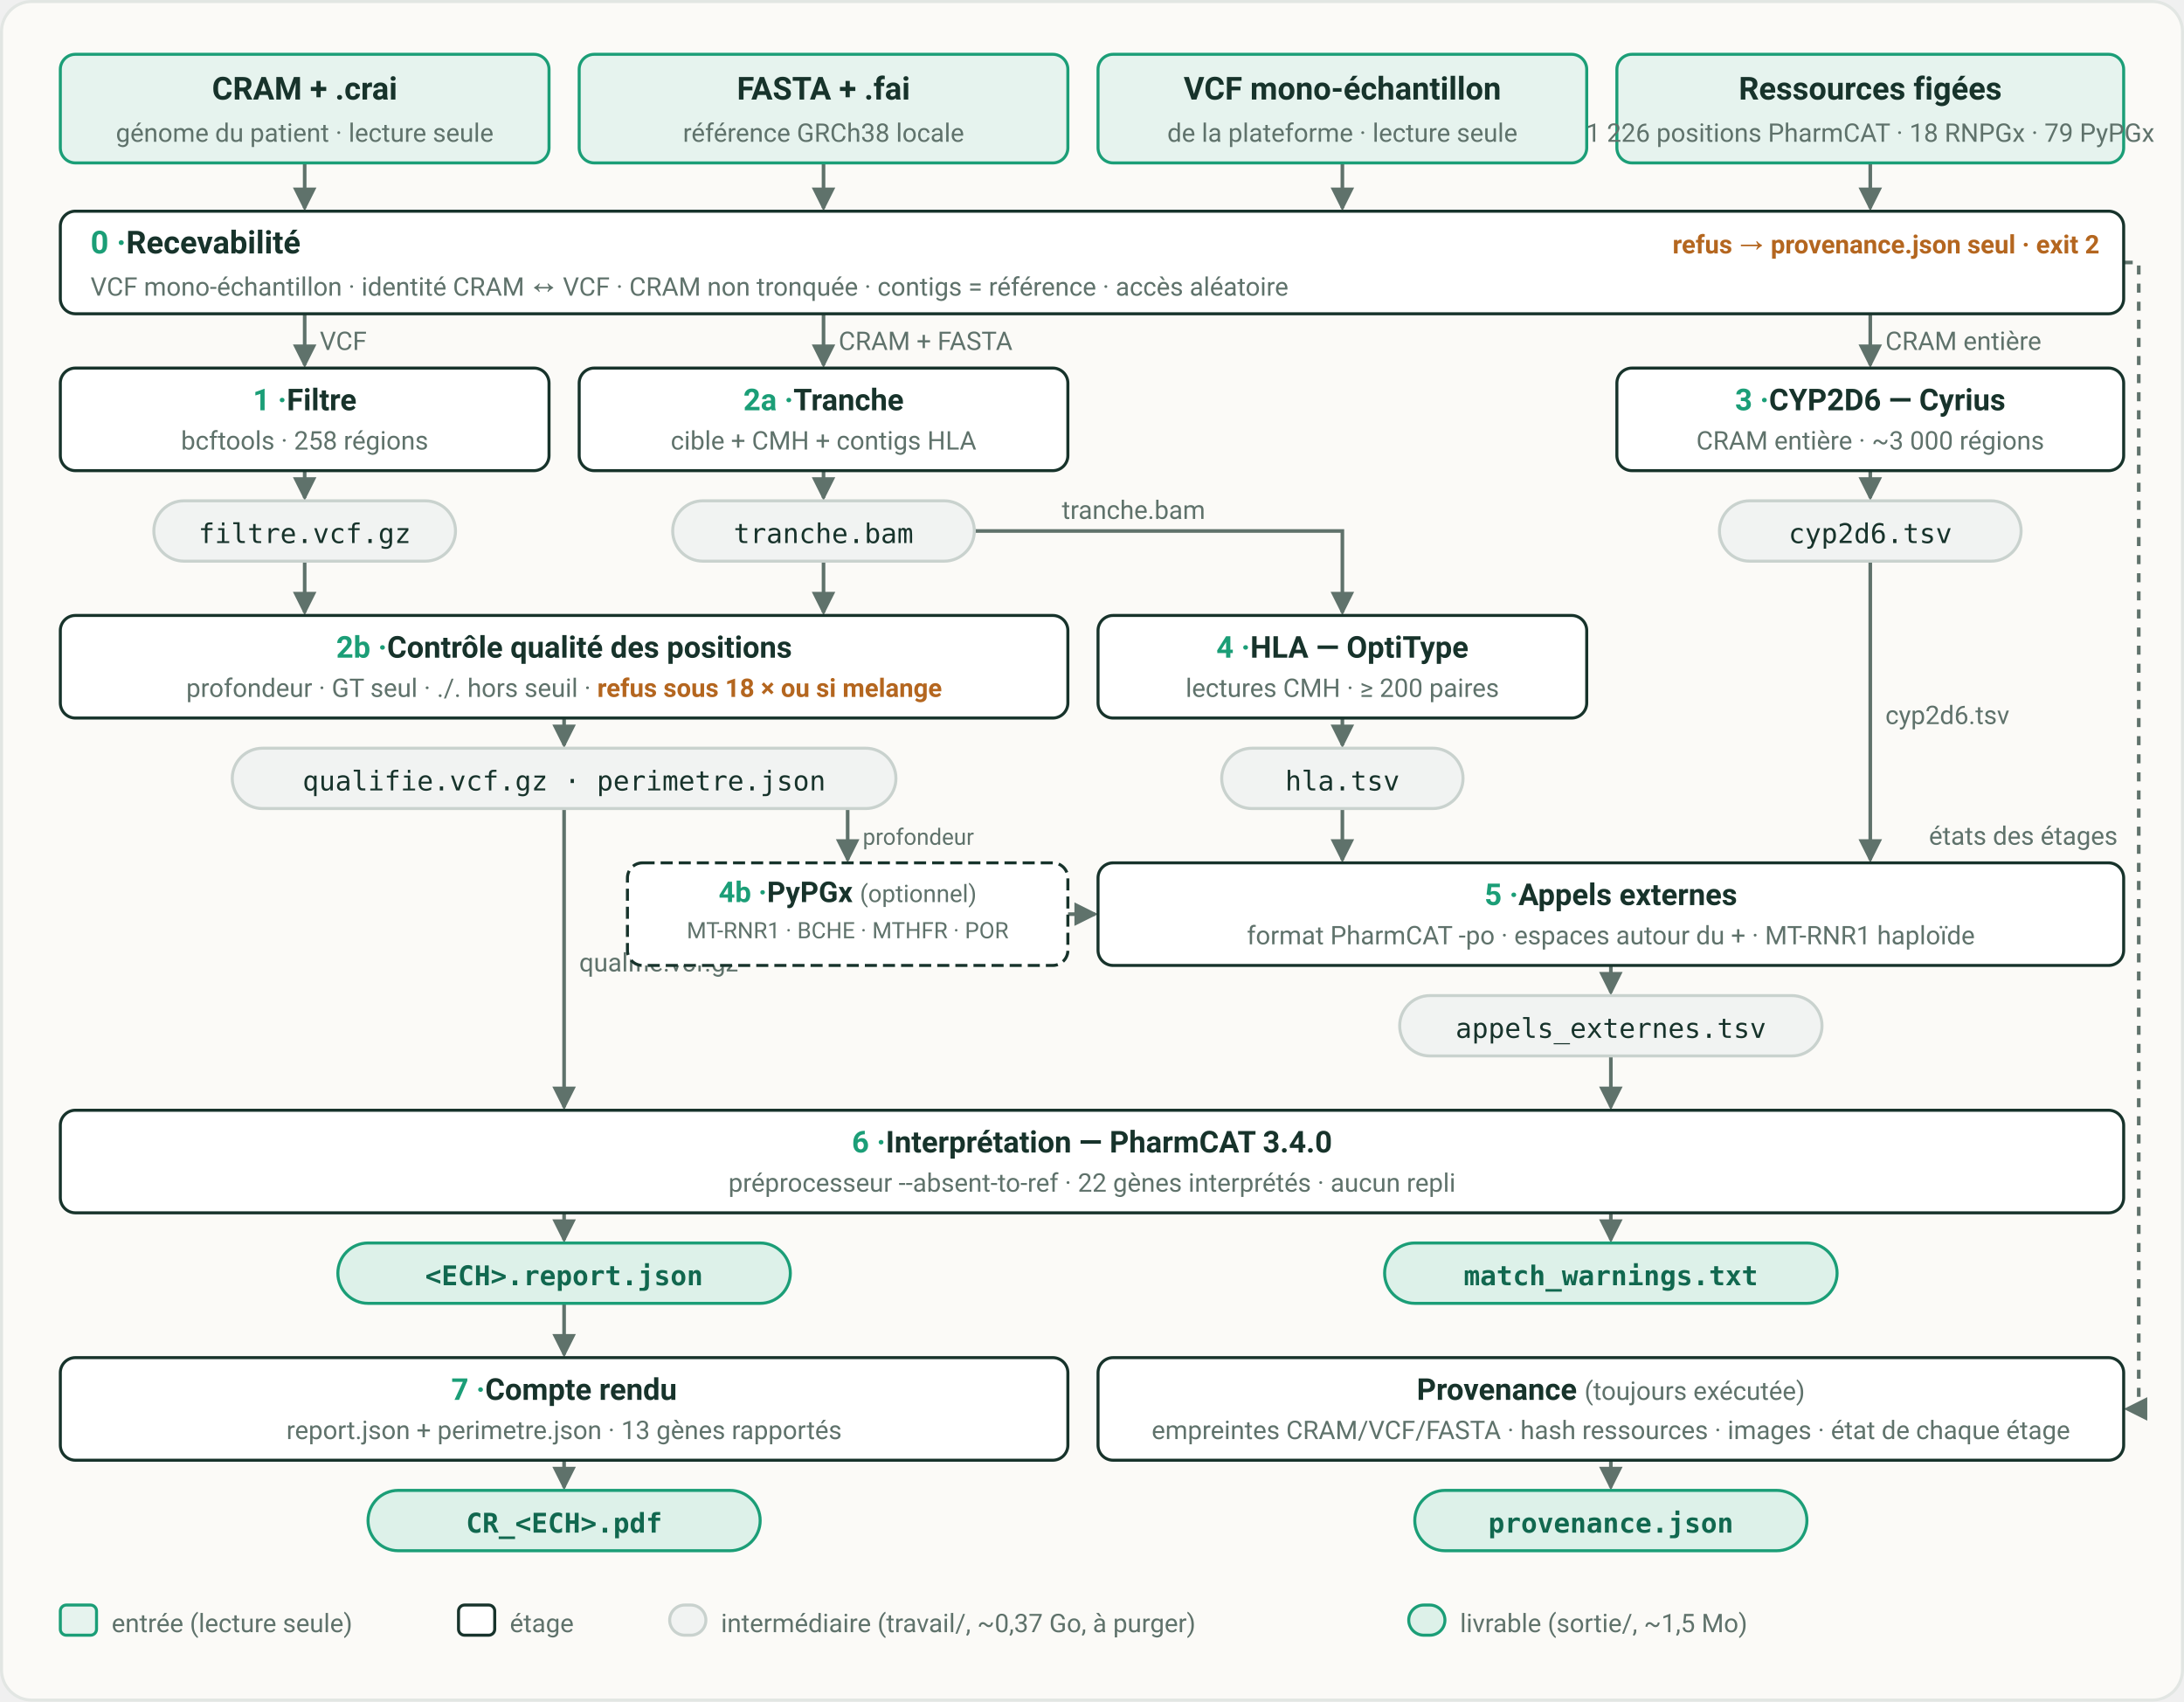
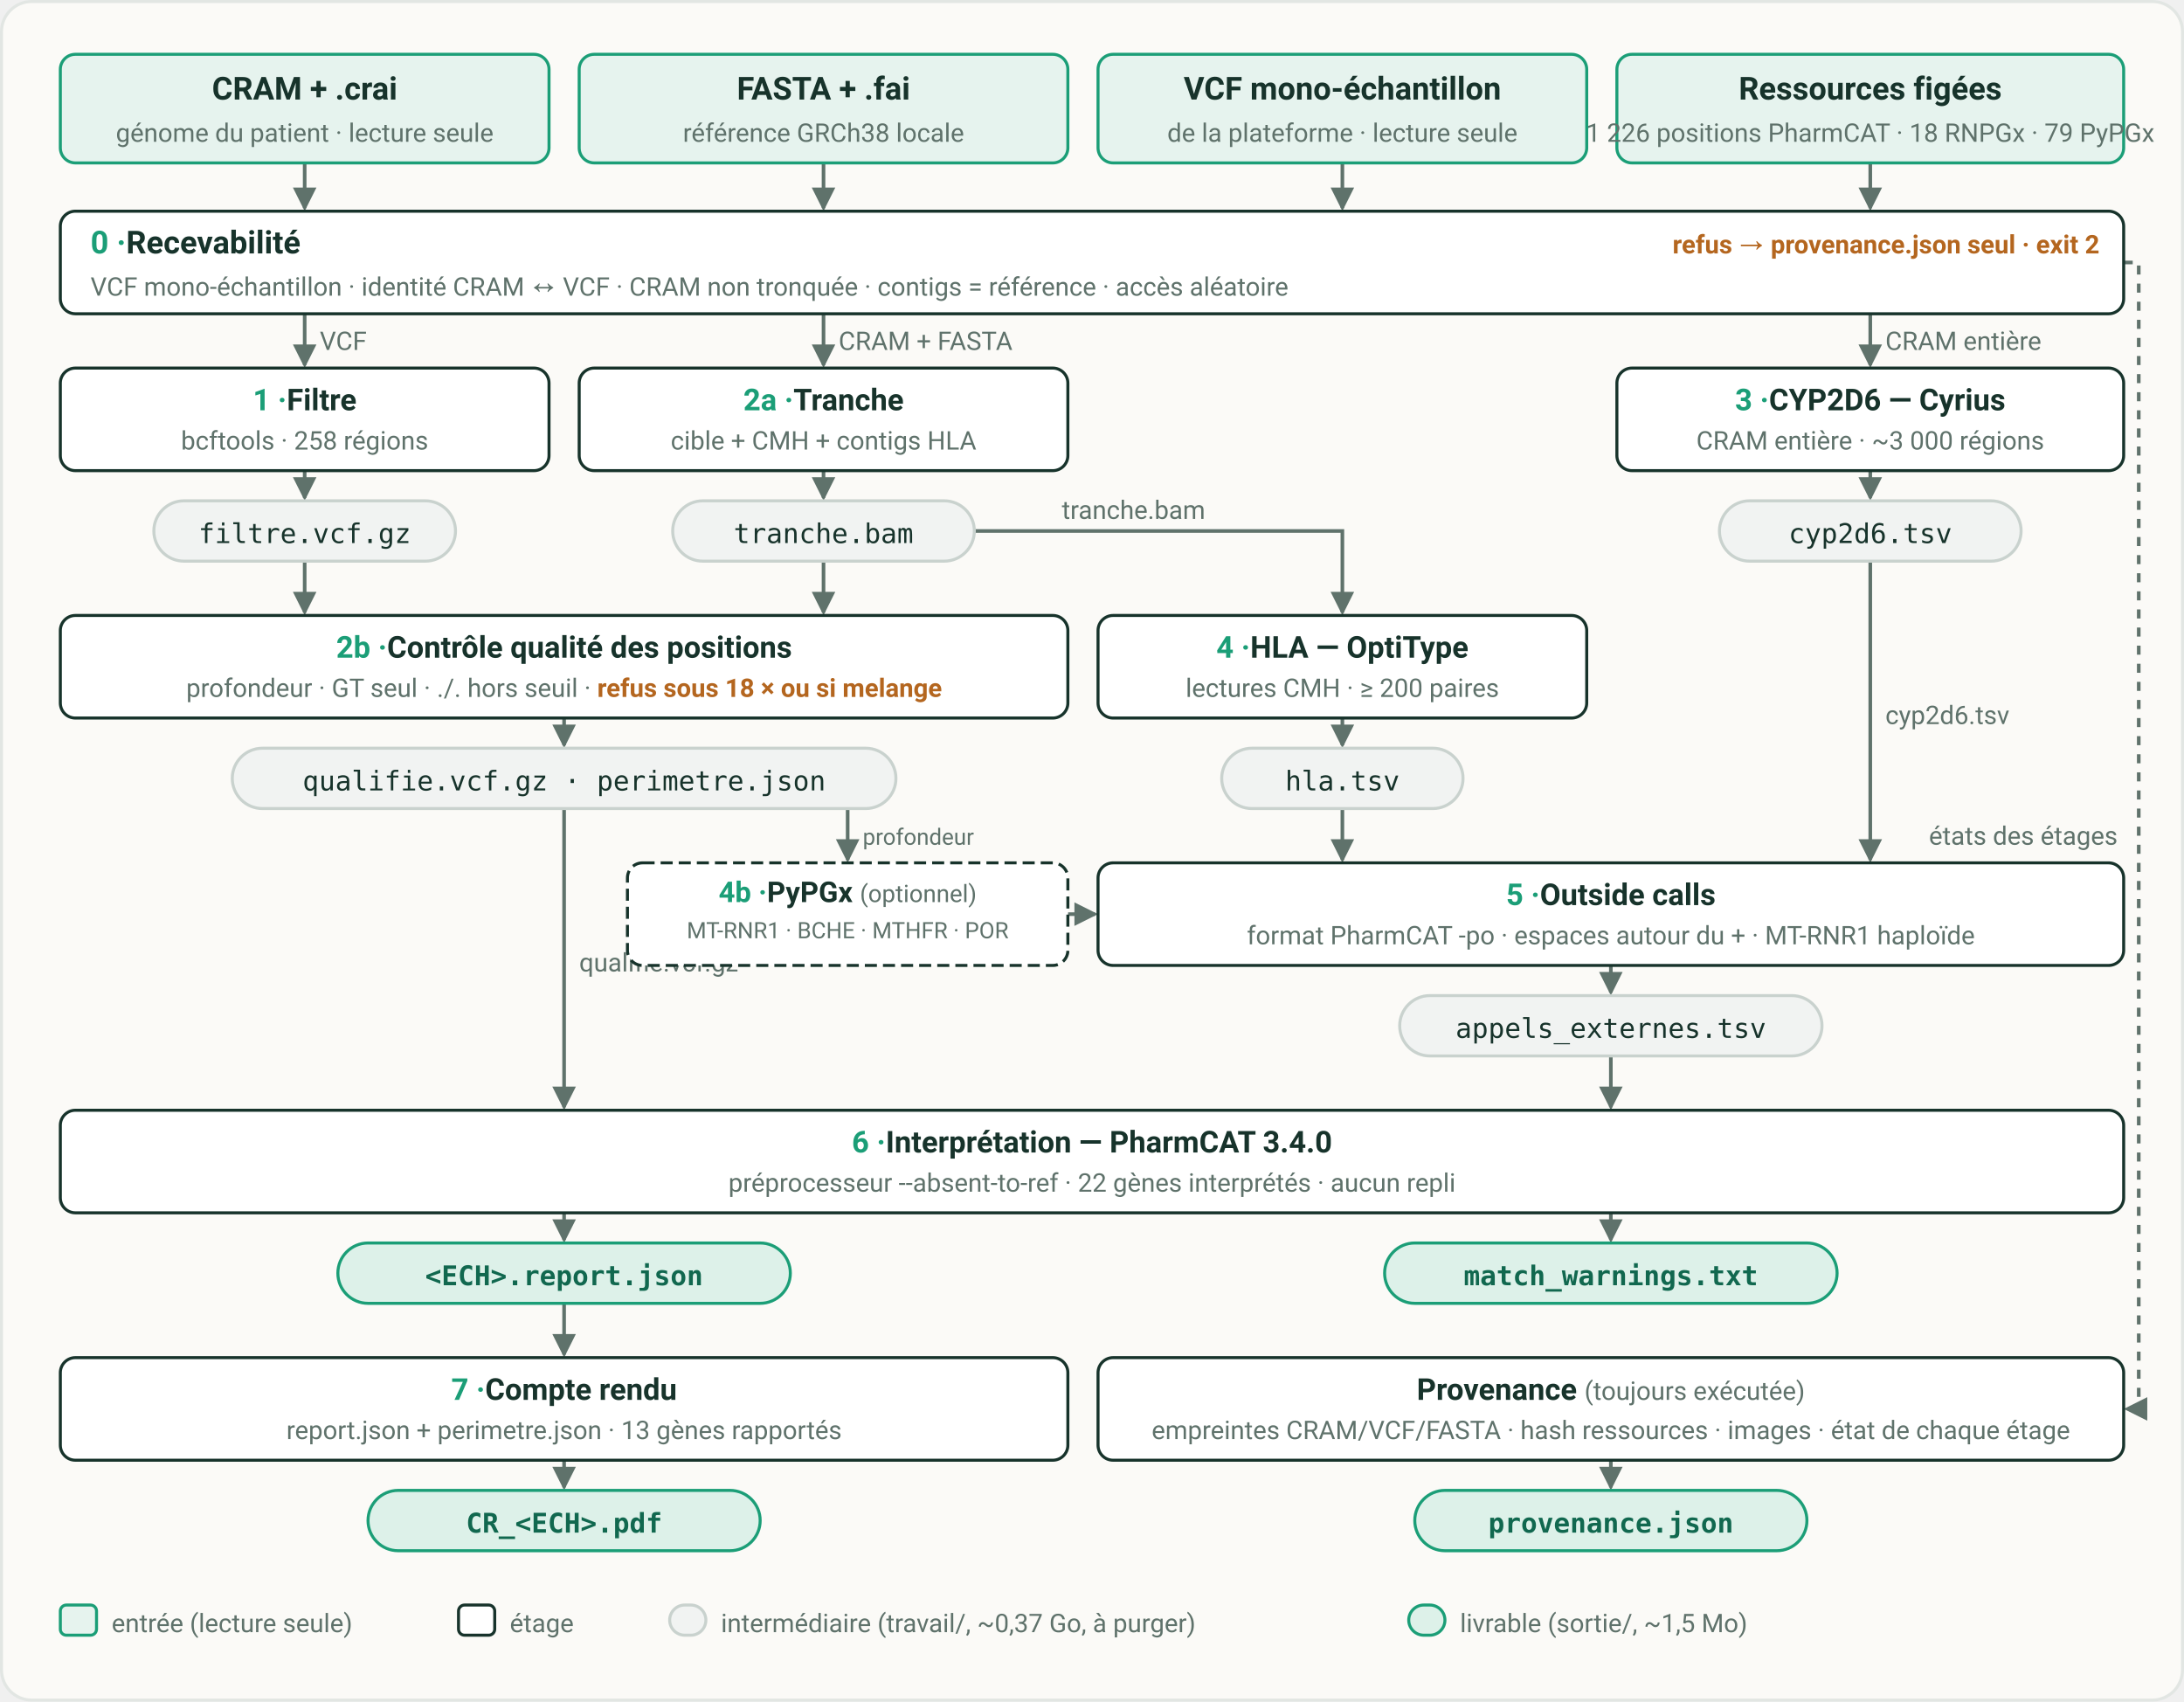
<svg xmlns="http://www.w3.org/2000/svg" viewBox="0 0 724 564" width="724" height="564" font-family="Segoe UI, -apple-system, Roboto, Helvetica, Arial, sans-serif" role="img" aria-label="Flux de fichiers du module PGx, de la CRAM au compte rendu">
  <rect x="0.5" y="0.5" width="723" height="563" rx="10" fill="#FBFAF7" stroke="#E2E6E3" />
  <g transform="translate(12,12)">
    <defs>
      <marker id="ar" viewBox="0 0 8 8" refX="7" refY="4" markerWidth="6.5" markerHeight="6.5" orient="auto-start-reverse">
        <path d="M0,0 L8,4 L0,8 z" fill="#5F726B" />
      </marker>
    </defs>
    <g stroke="#5F726B" stroke-width="1.2" fill="none">
      <line x1="89" y1="42" x2="89" y2="57" marker-end="url(#ar)" />
      <line x1="261" y1="42" x2="261" y2="57" marker-end="url(#ar)" />
      <line x1="433" y1="42" x2="433" y2="57" marker-end="url(#ar)" />
      <line x1="608" y1="42" x2="608" y2="57" marker-end="url(#ar)" />
      <line x1="89" y1="92" x2="89" y2="109" marker-end="url(#ar)" />
      <line x1="261" y1="92" x2="261" y2="109" marker-end="url(#ar)" />
      <line x1="608" y1="92" x2="608" y2="109" marker-end="url(#ar)" />
      <line x1="89" y1="144" x2="89" y2="153" marker-end="url(#ar)" />
      <line x1="261" y1="144" x2="261" y2="153" marker-end="url(#ar)" />
      <line x1="608" y1="144" x2="608" y2="153" marker-end="url(#ar)" />
      <line x1="89" y1="174" x2="89" y2="191" marker-end="url(#ar)" />
      <line x1="261" y1="174" x2="261" y2="191" marker-end="url(#ar)" />
      <polyline points="311,164 433,164 433,191" marker-end="url(#ar)" />
      <line x1="175" y1="226" x2="175" y2="235" marker-end="url(#ar)" />
      <line x1="433" y1="226" x2="433" y2="235" marker-end="url(#ar)" />
      <line x1="433" y1="256" x2="433" y2="273" marker-end="url(#ar)" />
      <line x1="269" y1="256" x2="269" y2="273" marker-end="url(#ar)" />
      <line x1="342" y1="291" x2="351" y2="291" marker-end="url(#ar)" />
      <line x1="608" y1="174" x2="608" y2="273" marker-end="url(#ar)" />
      <line x1="522" y1="308" x2="522" y2="317" marker-end="url(#ar)" />
      <line x1="175" y1="256" x2="175" y2="355" marker-end="url(#ar)" />
      <line x1="522" y1="338" x2="522" y2="355" marker-end="url(#ar)" />
      <line x1="175" y1="390" x2="175" y2="399" marker-end="url(#ar)" />
      <line x1="522" y1="390" x2="522" y2="399" marker-end="url(#ar)" />
      <line x1="175" y1="420" x2="175" y2="437" marker-end="url(#ar)" />
      <line x1="175" y1="472" x2="175" y2="481" marker-end="url(#ar)" />
      <line x1="522" y1="472" x2="522" y2="481" marker-end="url(#ar)" />
      <polyline points="692,75 697,75 697,455 693,455" stroke-dasharray="3 3" marker-end="url(#ar)" />
    </g>
    <g font-size="8.5" fill="#5F726B">
      <text x="94" y="104">VCF</text>
      <text x="266" y="104">CRAM + FASTA</text>
      <text x="613" y="104">CRAM entière</text>
      <text x="340" y="160">tranche.bam</text>
      <text x="613" y="228">cyp2d6.tsv</text>
      <text x="274" y="268" font-size="7.5">profondeur</text>
      <text x="180" y="310">qualifie.vcf.gz</text>
      <text x="690" y="268" text-anchor="end">états des étages</text>
    </g>
    <g font-size="10.5" fill="#17332B">
      <rect x="8" y="6" width="162" height="36" rx="5" fill="#E6F3EE" stroke="#1B9E77" />
      <text x="89" y="21" text-anchor="middle" font-weight="700">CRAM + .crai</text>
      <text x="89" y="35" text-anchor="middle" font-size="8.5" fill="#5F726B">génome du patient · lecture seule</text>
      <rect x="180" y="6" width="162" height="36" rx="5" fill="#E6F3EE" stroke="#1B9E77" />
      <text x="261" y="21" text-anchor="middle" font-weight="700">FASTA + .fai</text>
      <text x="261" y="35" text-anchor="middle" font-size="8.5" fill="#5F726B">référence GRCh38 locale</text>
      <rect x="352" y="6" width="162" height="36" rx="5" fill="#E6F3EE" stroke="#1B9E77" />
      <text x="433" y="21" text-anchor="middle" font-weight="700">VCF mono-échantillon</text>
      <text x="433" y="35" text-anchor="middle" font-size="8.5" fill="#5F726B">de la plateforme · lecture seule</text>
      <rect x="524" y="6" width="168" height="36" rx="5" fill="#E6F3EE" stroke="#1B9E77" />
      <text x="608" y="21" text-anchor="middle" font-weight="700">Ressources figées</text>
      <text x="608" y="35" text-anchor="middle" font-size="8.5" fill="#5F726B">1 226 positions PharmCAT · 18 RNPGx · 79 PyPGx</text>
    </g>
    <rect x="8" y="58" width="684" height="34" rx="5" fill="#fff" stroke="#17332B" />
    <text x="18" y="72" font-size="10.5" font-weight="700" fill="#17332B">
      <tspan fill="#1B9E77">0 · </tspan>Recevabilité</text>
    <text x="18" y="86" font-size="8.5" fill="#5F726B">VCF mono-échantillon · identité CRAM ↔ VCF · CRAM non tronquée · contigs = référence · accès aléatoire</text>
    <text x="684" y="72" font-size="8.5" font-weight="700" fill="#B4661F" text-anchor="end">refus → provenance.json seul · exit 2</text>
    <g font-size="10" fill="#17332B">
      <rect x="8" y="110" width="162" height="34" rx="5" fill="#fff" stroke="#17332B" />
      <text x="89" y="124" text-anchor="middle" font-weight="700">
        <tspan fill="#1B9E77">1 · </tspan>Filtre</text>
      <text x="89" y="137" text-anchor="middle" font-size="8.5" fill="#5F726B">bcftools · 258 régions</text>
      <rect x="180" y="110" width="162" height="34" rx="5" fill="#fff" stroke="#17332B" />
      <text x="261" y="124" text-anchor="middle" font-weight="700">
        <tspan fill="#1B9E77">2a · </tspan>Tranche</text>
      <text x="261" y="137" text-anchor="middle" font-size="8.5" fill="#5F726B">cible + CMH + contigs HLA</text>
      <rect x="524" y="110" width="168" height="34" rx="5" fill="#fff" stroke="#17332B" />
      <text x="608" y="124" text-anchor="middle" font-weight="700">
        <tspan fill="#1B9E77">3 · </tspan>CYP2D6 — Cyrius</text>
      <text x="608" y="137" text-anchor="middle" font-size="8.5" fill="#5F726B">CRAM entière · ~3 000 régions</text>
      <rect x="8" y="192" width="334" height="34" rx="5" fill="#fff" stroke="#17332B" />
      <text x="175" y="206" text-anchor="middle" font-weight="700">
        <tspan fill="#1B9E77">2b · </tspan>Contrôle qualité des positions</text>
      <text x="175" y="219" text-anchor="middle" font-size="8.5" fill="#5F726B">profondeur · GT seul · ./. hors seuil · <tspan font-weight="700" fill="#B4661F">refus sous 18 × ou si melange</tspan>
      </text>
      <rect x="352" y="192" width="162" height="34" rx="5" fill="#fff" stroke="#17332B" />
      <text x="433" y="206" text-anchor="middle" font-weight="700">
        <tspan fill="#1B9E77">4 · </tspan>HLA — OptiType</text>
      <text x="433" y="219" text-anchor="middle" font-size="8.5" fill="#5F726B">lectures CMH · ≥ 200 paires</text>
      <rect x="196" y="274" width="146" height="34" rx="5" fill="#fff" stroke="#17332B" stroke-dasharray="4 2" />
      <text x="269" y="287" text-anchor="middle" font-weight="700" font-size="9.5">
        <tspan fill="#1B9E77">4b · </tspan>PyPGx <tspan font-weight="400" font-size="8" fill="#5F726B">(optionnel)</tspan>
      </text>
      <text x="269" y="299" text-anchor="middle" font-size="7.5" fill="#5F726B">MT-RNR1 · BCHE · MTHFR · POR</text>
      <rect x="352" y="274" width="340" height="34" rx="5" fill="#fff" stroke="#17332B" />
      <text x="522" y="288" text-anchor="middle" font-weight="700">
-         <tspan fill="#1B9E77">5 · </tspan>Appels externes</text>
+         <tspan fill="#1B9E77">5 · </tspan>Outside calls</text>
      <text x="522" y="301" text-anchor="middle" font-size="8.5" fill="#5F726B">format PharmCAT -po · espaces autour du + · MT-RNR1 haploïde</text>
      <rect x="8" y="356" width="684" height="34" rx="5" fill="#fff" stroke="#17332B" />
      <text x="350" y="370" text-anchor="middle" font-weight="700">
        <tspan fill="#1B9E77">6 · </tspan>Interprétation — PharmCAT 3.4.0</text>
      <text x="350" y="383" text-anchor="middle" font-size="8.5" fill="#5F726B">préprocesseur --absent-to-ref · 22 gènes interprétés · aucun repli</text>
      <rect x="8" y="438" width="334" height="34" rx="5" fill="#fff" stroke="#17332B" />
      <text x="175" y="452" text-anchor="middle" font-weight="700">
        <tspan fill="#1B9E77">7 · </tspan>Compte rendu</text>
      <text x="175" y="465" text-anchor="middle" font-size="8.5" fill="#5F726B">report.json + perimetre.json · 13 gènes rapportés</text>
      <rect x="352" y="438" width="340" height="34" rx="5" fill="#fff" stroke="#17332B" />
      <text x="522" y="452" text-anchor="middle" font-weight="700">Provenance <tspan font-weight="400" font-size="8.5" fill="#5F726B">(toujours exécutée)</tspan>
      </text>
      <text x="522" y="465" text-anchor="middle" font-size="8.5" fill="#5F726B">empreintes CRAM/VCF/FASTA · hash ressources · images · état de chaque étage</text>
    </g>
    <g font-size="9" font-family="Consolas, Menlo, monospace" fill="#17332B">
      <rect x="39" y="154" width="100" height="20" rx="10" fill="#F1F3F2" stroke="#C9D2CE" />
      <text x="89" y="168" text-anchor="middle">filtre.vcf.gz</text>
      <rect x="211" y="154" width="100" height="20" rx="10" fill="#F1F3F2" stroke="#C9D2CE" />
      <text x="261" y="168" text-anchor="middle">tranche.bam</text>
      <rect x="558" y="154" width="100" height="20" rx="10" fill="#F1F3F2" stroke="#C9D2CE" />
      <text x="608" y="168" text-anchor="middle">cyp2d6.tsv</text>
      <rect x="65" y="236" width="220" height="20" rx="10" fill="#F1F3F2" stroke="#C9D2CE" />
      <text x="175" y="250" text-anchor="middle">qualifie.vcf.gz · perimetre.json</text>
      <rect x="393" y="236" width="80" height="20" rx="10" fill="#F1F3F2" stroke="#C9D2CE" />
      <text x="433" y="250" text-anchor="middle">hla.tsv</text>
      <rect x="452" y="318" width="140" height="20" rx="10" fill="#F1F3F2" stroke="#C9D2CE" />
      <text x="522" y="332" text-anchor="middle">appels_externes.tsv</text>
    </g>
    <g font-size="9" font-family="Consolas, Menlo, monospace" font-weight="700" fill="#11684F">
      <rect x="100" y="400" width="150" height="20" rx="10" fill="#DDF1E9" stroke="#1B9E77" />
      <text x="175" y="414" text-anchor="middle">&lt;ECH&gt;.report.json</text>
      <rect x="447" y="400" width="150" height="20" rx="10" fill="#DDF1E9" stroke="#1B9E77" />
      <text x="522" y="414" text-anchor="middle">match_warnings.txt</text>
      <rect x="110" y="482" width="130" height="20" rx="10" fill="#DDF1E9" stroke="#1B9E77" />
      <text x="175" y="496" text-anchor="middle">CR_&lt;ECH&gt;.pdf</text>
      <rect x="457" y="482" width="130" height="20" rx="10" fill="#DDF1E9" stroke="#1B9E77" />
      <text x="522" y="496" text-anchor="middle">provenance.json</text>
    </g>
    <g font-size="8.5" fill="#5F726B">
      <rect x="8" y="520" width="12" height="10" rx="2" fill="#E6F3EE" stroke="#1B9E77" />
      <text x="25" y="529">entrée (lecture seule)</text>
      <rect x="140" y="520" width="12" height="10" rx="2" fill="#fff" stroke="#17332B" />
      <text x="157" y="529">étage</text>
      <rect x="210" y="520" width="12" height="10" rx="5" fill="#F1F3F2" stroke="#C9D2CE" />
      <text x="227" y="529">intermédiaire (travail/, ~0,37 Go, à purger)</text>
      <rect x="455" y="520" width="12" height="10" rx="5" fill="#DDF1E9" stroke="#1B9E77" />
      <text x="472" y="529">livrable (sortie/, ~1,5 Mo)</text>
    </g>
  </g>
</svg>
